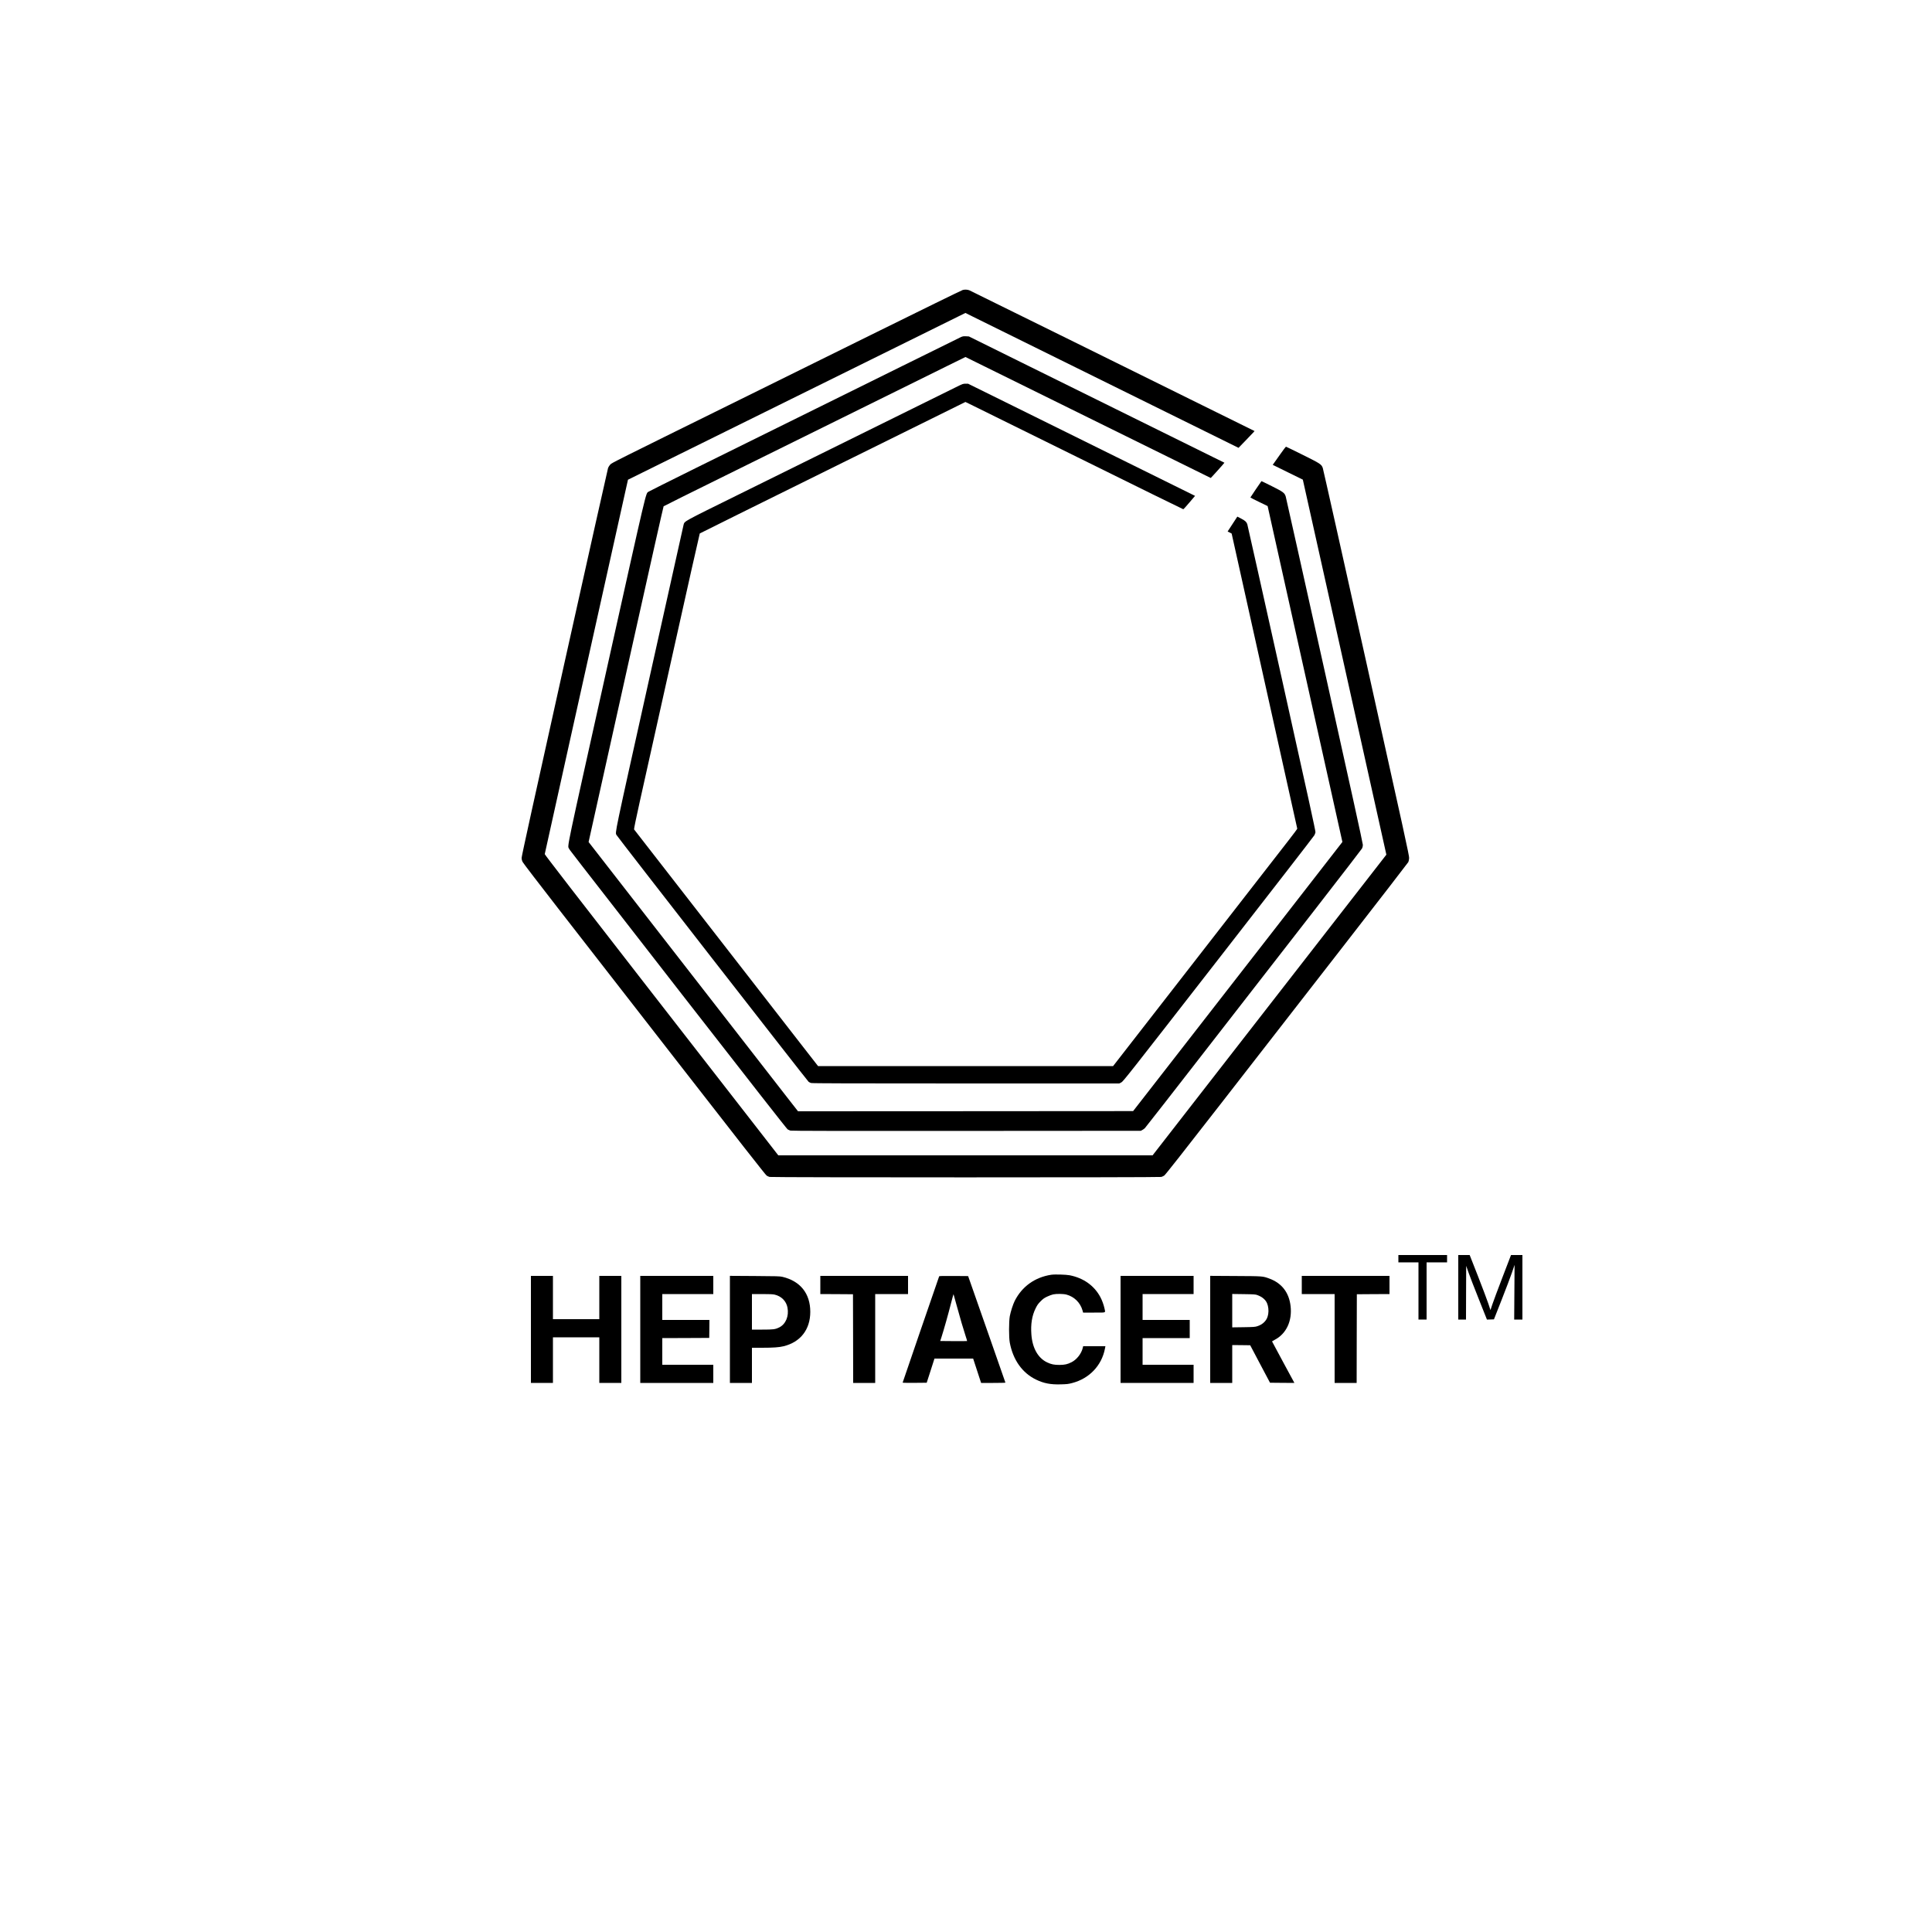
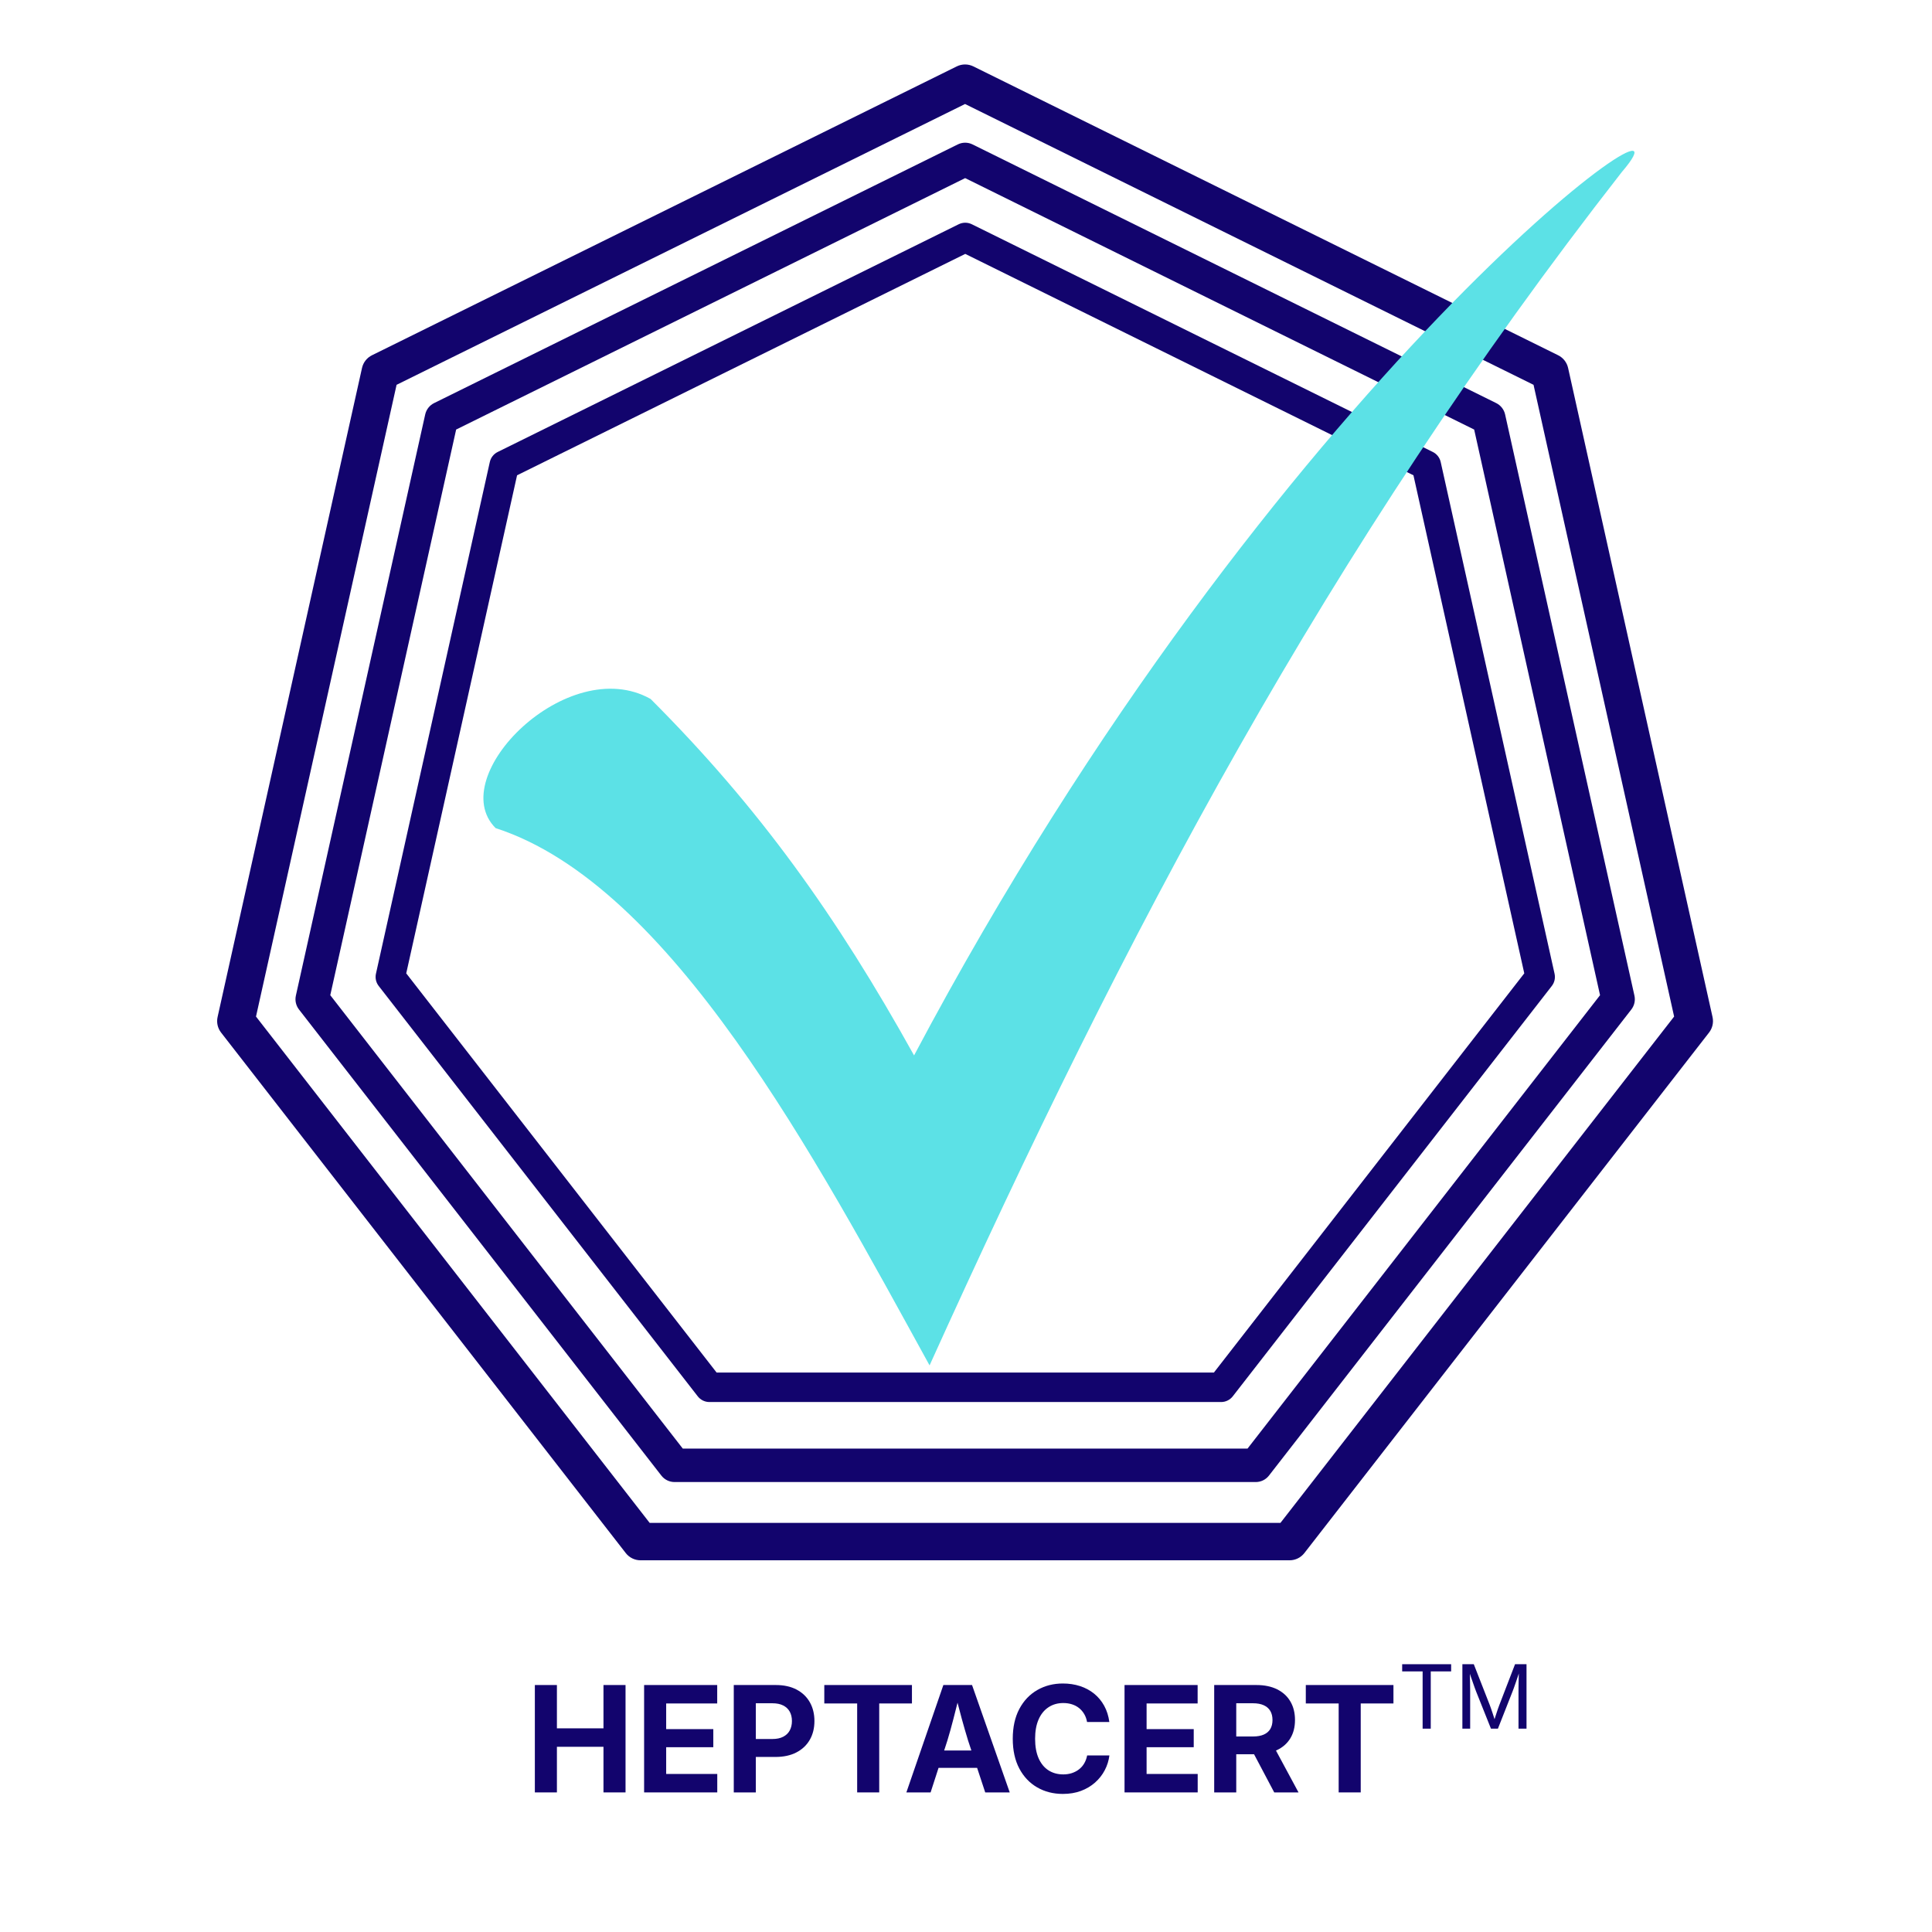
- <svg xmlns="http://www.w3.org/2000/svg" version="1.0" width="5000pt" height="5000pt" viewBox="0 0 5000 5000" preserveAspectRatio="xMidYMid meet">
-   <g transform="translate(0,5000) scale(0.1,-0.1)" fill="#000000" stroke="none">
-     <path d="M24915 42495 c-27 -7 -1089 -527 -2360 -1155 -1270 -628 -2791 -1380 -3380 -1670 -3325 -1641 -3338 -1647 -3381 -1692 -22 -24 -48 -63 -57 -88 -9 -25 -516 -2291 -1127 -5037 -785 -3530 -1110 -5009 -1110 -5051 0 -45 7 -72 28 -113 15 -30 430 -572 922 -1205 492 -632 1898 -2440 3123 -4016 1522 -1958 2240 -2874 2266 -2891 21 -14 55 -30 77 -36 55 -15 10083 -15 10138 0 22 6 56 22 77 36 27 17 489 605 1463 1857 783 1007 2191 2818 3129 4025 939 1207 1714 2211 1724 2230 10 20 19 67 21 106 3 63 -108 567 -1107 5060 -611 2745 -1118 5010 -1128 5035 -35 95 -62 112 -521 340 -233 116 -427 210 -432 210 -5 0 -68 -84 -141 -187 -73 -104 -148 -209 -167 -236 l-34 -47 388 -191 c214 -104 389 -191 391 -192 1 -2 309 -1380 683 -3062 375 -1683 861 -3866 1080 -4852 l399 -1792 -1087 -1398 c-598 -769 -1959 -2520 -3025 -3890 l-1938 -2493 -4844 0 -4843 0 -484 623 c-266 342 -1627 2091 -3023 3887 -1635 2102 -2538 3272 -2537 3285 1 15 1039 4684 2088 9395 l66 295 1927 952 c1059 524 3024 1495 4366 2158 l2440 1206 185 -92 c194 -97 2742 -1355 4645 -2294 616 -304 1371 -677 1679 -829 l559 -276 190 196 c104 107 198 205 207 217 l17 22 -1001 494 c-550 272 -2205 1089 -3676 1816 -1471 727 -2688 1326 -2705 1333 -51 19 -118 22 -170 7z" />
-     <path d="M24870 41277 c-30 -14 -734 -361 -1565 -772 -830 -411 -1823 -901 -2205 -1090 -2519 -1242 -4290 -2120 -4317 -2141 -75 -56 -15 197 -1084 -4605 -1069 -4803 -1016 -4548 -973 -4630 22 -44 -142 168 2935 -3789 1733 -2227 2700 -3463 2722 -3477 19 -12 52 -26 73 -33 29 -8 1233 -10 4554 -8 l4515 3 40 22 c22 11 52 34 67 50 14 15 236 298 493 628 257 330 559 719 673 865 2649 3405 4432 5704 4449 5739 16 30 23 62 23 100 0 38 -324 1514 -990 4506 -544 2448 -996 4474 -1005 4503 -30 97 -60 119 -358 269 -148 74 -270 133 -271 131 -31 -40 -286 -418 -286 -423 0 -3 100 -55 223 -114 l223 -108 181 -814 c100 -448 535 -2404 968 -4347 l786 -3532 -1758 -2262 c-967 -1244 -2185 -2811 -2708 -3482 l-950 -1221 -4336 -3 -4336 -2 -134 171 c-74 94 -152 195 -174 223 -22 28 -1181 1519 -2576 3313 l-2536 3262 173 778 c96 428 530 2380 965 4338 435 1958 797 3565 803 3572 6 7 754 379 1661 826 908 448 2458 1214 3445 1702 987 488 2000 988 2251 1112 l455 224 3172 -1565 c1745 -861 3174 -1566 3176 -1566 6 0 358 391 354 395 -1 1 -127 63 -278 137 -266 131 -2246 1109 -5005 2473 l-1330 658 -75 4 c-63 3 -84 0 -130 -20z" />
-     <path d="M24738 39979 c-383 -191 -4370 -2160 -5638 -2785 -1430 -706 -1380 -678 -1408 -771 -6 -21 -405 -1811 -887 -3978 -926 -4163 -888 -3981 -849 -4056 27 -53 4941 -6365 4971 -6386 15 -11 43 -25 62 -31 25 -9 1033 -12 4006 -12 l3971 0 52 26 c49 24 163 169 2514 3191 1355 1741 2473 3184 2484 3207 12 23 24 57 28 77 5 29 -191 923 -874 3992 -484 2175 -885 3968 -891 3984 -22 58 -58 91 -158 142 l-99 51 -126 -193 -125 -192 52 -26 52 -27 848 -3813 c467 -2098 849 -3819 850 -3825 1 -6 -97 -139 -219 -295 -121 -156 -1194 -1536 -2383 -3066 l-2164 -2783 -3818 0 -3818 0 -384 493 c-278 356 -4312 5547 -4378 5633 -5 6 57 308 150 725 88 393 471 2111 851 3819 380 1707 695 3109 700 3114 5 5 1554 773 3442 1706 l3433 1697 90 -43 c50 -23 1315 -648 2813 -1388 1497 -740 2728 -1346 2735 -1345 7 0 78 78 159 174 l146 172 -1746 863 c-961 475 -2283 1128 -2938 1452 l-1191 588 -66 0 c-62 0 -74 -4 -249 -91z" />
-     <path d="M36190 17425 l0 -95 260 0 260 0 0 -740 0 -740 105 0 105 0 0 740 0 740 265 0 265 0 0 95 0 95 -630 0 -630 0 0 -95z" />
-     <path d="M37740 16685 l0 -835 100 0 100 0 2 695 3 695 58 -167 c32 -93 153 -406 269 -696 l210 -528 90 3 91 3 199 505 c109 278 230 595 267 705 l68 200 -5 -708 -5 -707 107 0 106 0 0 835 0 835 -147 0 -148 0 -218 -568 c-120 -312 -239 -632 -266 -712 l-48 -145 -56 170 c-31 94 -153 414 -269 713 l-213 542 -147 0 -148 0 0 -835z" />
-     <path d="M27203 17009 c-422 -65 -755 -305 -943 -678 -45 -90 -105 -278 -127 -396 -25 -140 -25 -548 0 -682 85 -450 324 -785 682 -958 199 -96 374 -130 639 -122 159 4 195 8 296 35 440 115 760 450 845 885 l13 67 -288 0 -288 0 -11 -47 c-37 -148 -153 -296 -286 -365 -107 -55 -181 -72 -320 -72 -133 0 -208 15 -312 64 -238 111 -385 370 -411 724 -20 266 15 485 109 675 43 88 65 118 130 184 65 65 95 86 172 122 50 24 119 49 152 56 88 19 267 16 345 -5 201 -54 357 -207 415 -408 l16 -58 285 0 c324 0 293 -11 270 101 -21 98 -63 215 -108 299 -158 297 -436 495 -793 566 -95 19 -393 27 -482 13z" />
-     <path d="M13740 15595 l0 -1385 285 0 285 0 0 590 0 590 600 0 600 0 0 -590 0 -590 285 0 285 0 0 1385 0 1385 -285 0 -285 0 0 -560 0 -560 -600 0 -600 0 0 560 0 560 -285 0 -285 0 0 -1385z" />
-     <path d="M16570 15595 l0 -1385 945 0 945 0 0 235 0 235 -660 0 -660 0 0 345 0 345 608 2 607 3 3 233 2 232 -610 0 -610 0 0 335 0 335 660 0 660 0 0 235 0 235 -945 0 -945 0 0 -1385z" />
-     <path d="M18890 15596 l0 -1386 285 0 285 0 0 455 0 455 258 0 c290 0 450 11 564 40 436 108 688 434 688 890 0 473 -257 796 -722 906 -64 15 -149 18 -715 21 l-643 4 0 -1385z m1159 899 c175 -42 299 -167 331 -335 42 -222 -45 -430 -215 -514 -103 -50 -147 -56 -437 -56 l-268 0 0 460 0 460 263 0 c198 0 278 -4 326 -15z" />
-     <path d="M21230 16745 l0 -235 423 -2 422 -3 3 -1147 2 -1148 285 0 285 0 0 1150 0 1150 425 0 425 0 0 235 0 235 -1135 0 -1135 0 0 -235z" />
-     <path d="M24305 16968 c-31 -84 -945 -2745 -945 -2751 0 -4 140 -6 312 -5 l311 3 101 313 100 312 501 0 500 0 103 -315 103 -315 314 0 c173 0 315 3 315 8 0 4 -185 534 -411 1177 -226 644 -443 1262 -482 1375 l-72 205 -373 3 c-293 2 -374 0 -377 -10z m455 -759 c97 -353 165 -586 226 -772 26 -76 44 -140 42 -143 -3 -2 -160 -3 -350 -2 l-345 3 34 105 c57 176 177 601 243 863 35 136 65 246 67 244 2 -2 39 -136 83 -298z" />
-     <path d="M29000 15595 l0 -1385 945 0 945 0 0 235 0 235 -660 0 -660 0 0 345 0 345 610 0 610 0 0 235 0 235 -610 0 -610 0 0 335 0 335 660 0 660 0 0 235 0 235 -945 0 -945 0 0 -1385z" />
-     <path d="M31320 15596 l0 -1386 285 0 285 0 0 490 0 490 232 -2 233 -3 256 -485 257 -485 315 -3 316 -2 -290 536 c-159 295 -289 538 -289 539 0 2 31 20 70 41 300 157 455 488 410 874 -40 350 -229 593 -550 711 -175 63 -154 62 -872 66 l-658 4 0 -1385z m1224 886 c122 -45 208 -118 247 -210 33 -75 45 -189 31 -274 -16 -93 -40 -146 -93 -203 -51 -55 -107 -90 -192 -118 -56 -18 -92 -21 -354 -25 l-293 -4 0 432 0 432 298 -4 c276 -4 301 -6 356 -26z" />
-     <path d="M33690 16745 l0 -235 425 0 425 0 0 -1150 0 -1150 285 0 285 0 2 1148 3 1147 423 3 422 2 0 235 0 235 -1135 0 -1135 0 0 -235z" />
+ <svg xmlns="http://www.w3.org/2000/svg" width="2000" zoomAndPan="magnify" viewBox="0 0 1500 1500" height="2000" preserveAspectRatio="xMidYMid meet" version="1.0">
+   <defs>
+     <g />
+     <clipPath id="d07a39ffe3">
+       <path d="M 15.586 1 L 1177 1 L 1177 1162.52 L 15.586 1162.52 Z M 15.586 1 " clip-rule="nonzero" />
+     </clipPath>
+     <clipPath id="1ba0b8abc8">
+       <path d="M 76.41 61.141 L 1117 61.141 L 1117 1102 L 76.41 1102 Z M 76.41 61.141 " clip-rule="nonzero" />
+     </clipPath>
+     <clipPath id="7f597a3ffd">
+       <path d="M 138.613 123.344 L 1055 123.344 L 1055 1040 L 138.613 1040 Z M 138.613 123.344 " clip-rule="nonzero" />
+     </clipPath>
+     <clipPath id="0919919dad">
+       <path d="M 222 68 L 1116 68 L 1116 1011.086 L 222 1011.086 Z M 222 68 " clip-rule="nonzero" />
+     </clipPath>
+     <clipPath id="510899e2ed">
+       <rect x="0" width="1192" y="0" height="1163" />
+     </clipPath>
+   </defs>
+   <g transform="matrix(1, 0, 0, 1, 153, 49)">
+     <g clip-path="url(#510899e2ed)">
+       <g clip-path="url(#d07a39ffe3)">
+         <path fill="#12046d" d="M 1176.605 740.613 L 1064.469 236.676 C 1063.512 232.387 1060.668 228.758 1056.727 226.816 L 602.699 2.543 C 598.645 0.547 593.895 0.547 589.84 2.543 L 135.812 226.816 C 131.871 228.758 129.027 232.387 128.07 236.676 L 15.934 740.613 C 14.992 744.84 15.984 749.262 18.641 752.68 L 332.844 1156.805 C 335.594 1160.34 339.824 1162.41 344.305 1162.41 L 848.234 1162.41 C 852.715 1162.41 856.945 1160.34 859.699 1156.805 L 1173.898 752.68 C 1176.559 749.262 1177.551 744.84 1176.605 740.613 Z M 841.133 1133.375 L 351.406 1133.375 L 45.754 740.25 L 154.902 249.77 L 596.27 31.75 L 1037.637 249.77 L 1146.785 740.25 Z M 841.133 1133.375 " fill-opacity="1" fill-rule="nonzero" />
+       </g>
+       <g clip-path="url(#1ba0b8abc8)">
+         <path fill="#12046d" d="M 1115.969 723.992 L 1015.562 272.773 C 1014.707 268.934 1012.16 265.684 1008.633 263.945 L 602.102 63.137 C 598.473 61.344 594.219 61.344 590.59 63.137 L 184.059 263.945 C 180.531 265.684 177.984 268.934 177.129 272.773 L 76.719 723.992 C 75.875 727.773 76.766 731.734 79.145 734.793 L 360.477 1096.641 C 362.938 1099.809 366.727 1101.66 370.738 1101.66 L 821.953 1101.66 C 825.961 1101.66 829.75 1099.809 832.215 1096.641 L 1113.547 734.793 C 1115.926 731.734 1116.816 727.773 1115.969 723.992 Z M 815.594 1075.664 L 377.098 1075.664 L 103.422 723.668 L 201.152 284.496 L 596.344 89.285 L 991.539 284.496 L 1089.27 723.668 Z M 815.594 1075.664 " fill-opacity="1" fill-rule="nonzero" />
+       </g>
+       <g clip-path="url(#7f597a3ffd)">
+         <path fill="#12046d" d="M 1053.957 706.992 L 965.547 309.688 C 964.793 306.309 962.551 303.445 959.445 301.914 L 601.492 125.102 C 598.293 123.527 594.551 123.527 591.355 125.102 L 233.402 301.914 C 230.293 303.445 228.051 306.309 227.297 309.688 L 138.887 706.992 C 138.145 710.32 138.926 713.809 141.023 716.504 L 388.738 1035.113 C 390.906 1037.902 394.242 1039.535 397.773 1039.535 L 795.07 1039.535 C 798.602 1039.535 801.938 1037.902 804.105 1035.113 L 1051.82 716.504 C 1053.918 713.809 1054.699 710.32 1053.957 706.992 Z M 789.473 1016.645 L 403.375 1016.645 L 162.398 706.707 L 248.449 320.012 L 596.422 148.125 L 944.395 320.012 L 1030.445 706.707 Z M 789.473 1016.645 " fill-opacity="1" fill-rule="nonzero" />
+       </g>
+       <g clip-path="url(#0919919dad)">
+         <path fill="#5ce1e6" d="M 352.121 493.668 C 436.352 577.898 496.516 662.129 556.68 770.426 C 837.449 240.977 1178.383 0.316 1106.188 84.547 C 877.559 377.348 721.129 674.164 568.715 1011.086 C 480.473 850.648 368.164 638.062 231.789 593.941 C 191.68 553.832 287.945 457.57 352.121 493.668 Z M 352.121 493.668 " fill-opacity="1" fill-rule="nonzero" />
+       </g>
+     </g>
+   </g>
+   <g fill="#12046d" fill-opacity="1">
+     <g transform="translate(408.0399, 1391.625)">
+       <g>
+         <path d="M 7.219 0 L 7.219 -83.375 L 24.344 -83.375 L 24.344 -49.75 L 60.5 -49.75 L 60.5 -83.375 L 77.625 -83.375 L 77.625 0 L 60.5 0 L 60.5 -35.422 L 24.344 -35.422 L 24.344 0 Z M 7.219 0 " />
+       </g>
+     </g>
+   </g>
+   <g fill="#12046d" fill-opacity="1">
+     <g transform="translate(492.869, 1391.625)">
+       <g>
+         <path d="M 7.219 0 L 7.219 -83.375 L 63.969 -83.375 L 63.969 -69.062 L 24.344 -69.062 L 24.344 -49.141 L 60.938 -49.141 L 60.938 -35.094 L 24.344 -35.094 L 24.344 -14.328 L 64.016 -14.328 L 64.016 0 Z M 7.219 0 " />
+       </g>
+     </g>
+   </g>
+   <g fill="#12046d" fill-opacity="1">
+     <g transform="translate(562.4781, 1391.625)">
+       <g>
+         <path d="M 7.219 0 L 7.219 -83.375 L 39.844 -83.375 C 46.145 -83.375 51.535 -82.191 56.016 -79.828 C 60.492 -77.461 63.914 -74.18 66.281 -69.984 C 68.656 -65.785 69.844 -60.926 69.844 -55.406 C 69.844 -49.883 68.641 -45.031 66.234 -40.844 C 63.828 -36.664 60.363 -33.398 55.844 -31.047 C 51.332 -28.703 45.891 -27.531 39.516 -27.531 L 18.078 -27.531 L 18.078 -41.469 L 37.219 -41.469 C 40.57 -41.469 43.375 -42.055 45.625 -43.234 C 47.883 -44.41 49.57 -46.039 50.688 -48.125 C 51.812 -50.219 52.375 -52.645 52.375 -55.406 C 52.375 -58.195 51.812 -60.617 50.688 -62.672 C 49.57 -64.723 47.883 -66.328 45.625 -67.484 C 43.375 -68.641 40.551 -69.219 37.156 -69.219 L 24.344 -69.219 L 24.344 0 Z M 7.219 0 " />
+       </g>
+     </g>
+   </g>
+   <g fill="#12046d" fill-opacity="1">
+     <g transform="translate(636.172, 1391.625)">
+       <g>
+         <path d="M 3.812 -69.062 L 3.812 -83.375 L 71.859 -83.375 L 71.859 -69.062 L 46.453 -69.062 L 46.453 0 L 29.328 0 L 29.328 -69.062 Z M 3.812 -69.062 " />
+       </g>
+     </g>
+   </g>
+   <g fill="#12046d" fill-opacity="1">
+     <g transform="translate(701.4716, 1391.625)">
+       <g>
+         <path d="M 2.234 0 L 30.953 -83.375 L 53.219 -83.375 L 82.484 0 L 63.453 0 L 50.141 -40.297 C 48.535 -45.516 46.898 -51.156 45.234 -57.219 C 43.578 -63.281 41.816 -69.953 39.953 -77.234 L 43.875 -77.234 C 42.039 -69.953 40.344 -63.258 38.781 -57.156 C 37.219 -51.062 35.648 -45.441 34.078 -40.297 L 21.047 0 Z M 20.203 -19.078 L 20.203 -32.562 L 64.531 -32.562 L 64.531 -19.078 Z M 20.203 -19.078 " />
+       </g>
+     </g>
+   </g>
+   <g fill="#12046d" fill-opacity="1">
+     <g transform="translate(781.4322, 1391.625)">
+       <g>
+         <path d="M 43.766 1.172 C 36.336 1.172 29.688 -0.523 23.812 -3.922 C 17.938 -7.316 13.312 -12.203 9.938 -18.578 C 6.562 -24.961 4.875 -32.648 4.875 -41.641 C 4.875 -50.66 6.566 -58.367 9.953 -64.766 C 13.348 -71.172 17.992 -76.07 23.891 -79.469 C 29.785 -82.863 36.41 -84.562 43.766 -84.562 C 48.535 -84.562 52.984 -83.891 57.109 -82.547 C 61.234 -81.203 64.879 -79.242 68.047 -76.672 C 71.223 -74.098 73.828 -70.961 75.859 -67.266 C 77.891 -63.566 79.223 -59.367 79.859 -54.672 L 62.562 -54.672 C 62.156 -56.984 61.41 -59.051 60.328 -60.875 C 59.242 -62.707 57.898 -64.258 56.297 -65.531 C 54.691 -66.801 52.863 -67.758 50.812 -68.406 C 48.758 -69.062 46.52 -69.391 44.094 -69.391 C 39.695 -69.391 35.848 -68.285 32.547 -66.078 C 29.242 -63.879 26.695 -60.719 24.906 -56.594 C 23.113 -52.477 22.219 -47.492 22.219 -41.641 C 22.219 -35.703 23.117 -30.672 24.922 -26.547 C 26.734 -22.43 29.281 -19.305 32.562 -17.172 C 35.852 -15.047 39.695 -13.984 44.094 -13.984 C 46.477 -13.984 48.695 -14.316 50.75 -14.984 C 52.801 -15.66 54.641 -16.625 56.266 -17.875 C 57.891 -19.125 59.242 -20.66 60.328 -22.484 C 61.41 -24.316 62.176 -26.391 62.625 -28.703 L 79.906 -28.703 C 79.383 -24.641 78.18 -20.816 76.297 -17.234 C 74.422 -13.648 71.922 -10.469 68.797 -7.688 C 65.68 -4.914 62.023 -2.742 57.828 -1.172 C 53.641 0.391 48.953 1.172 43.766 1.172 Z M 43.766 1.172 " />
+       </g>
+     </g>
+   </g>
+   <g fill="#12046d" fill-opacity="1">
+     <g transform="translate(865.8696, 1391.625)">
+       <g>
+         <path d="M 7.219 0 L 7.219 -83.375 L 63.969 -83.375 L 63.969 -69.062 L 24.344 -69.062 L 24.344 -49.141 L 60.938 -49.141 L 60.938 -35.094 L 24.344 -35.094 L 24.344 -14.328 L 64.016 -14.328 L 64.016 0 Z M 7.219 0 " />
+       </g>
+     </g>
+   </g>
+   <g fill="#12046d" fill-opacity="1">
+     <g transform="translate(935.4787, 1391.625)">
+       <g>
+         <path d="M 7.219 0 L 7.219 -83.375 L 39.953 -83.375 C 46.266 -83.375 51.656 -82.254 56.125 -80.016 C 60.602 -77.785 64.023 -74.633 66.391 -70.562 C 68.766 -66.5 69.953 -61.707 69.953 -56.188 C 69.953 -50.695 68.738 -45.957 66.312 -41.969 C 63.883 -37.977 60.395 -34.922 55.844 -32.797 C 51.289 -30.672 45.805 -29.609 39.391 -29.609 L 17.406 -29.609 L 17.406 -43.422 L 37.328 -43.422 C 40.68 -43.422 43.477 -43.914 45.719 -44.906 C 47.957 -45.895 49.645 -47.336 50.781 -49.234 C 51.914 -51.141 52.484 -53.457 52.484 -56.188 C 52.484 -58.977 51.914 -61.332 50.781 -63.25 C 49.645 -65.176 47.957 -66.648 45.719 -67.672 C 43.477 -68.703 40.66 -69.219 37.266 -69.219 L 24.344 -69.219 L 24.344 0 Z M 53.828 0 L 33.797 -37.891 L 52.266 -37.891 L 72.688 0 Z M 53.828 0 " />
+       </g>
+     </g>
+   </g>
+   <g fill="#12046d" fill-opacity="1">
+     <g transform="translate(1010.012, 1391.625)">
+       <g>
+         <path d="M 3.812 -69.062 L 3.812 -83.375 L 71.859 -83.375 L 71.859 -69.062 L 46.453 -69.062 L 46.453 0 L 29.328 0 L 29.328 -69.062 Z M 3.812 -69.062 " />
+       </g>
+     </g>
+   </g>
+   <g fill="#12046d" fill-opacity="1">
+     <g transform="translate(1085.723, 1342.125)">
+       <g>
+         <path d="M 2.922 -44.453 L 2.922 -50.031 L 40.938 -50.031 L 40.938 -44.453 L 25.109 -44.453 L 25.109 0 L 18.797 0 L 18.797 -44.453 Z M 2.922 -44.453 " />
+       </g>
+     </g>
+   </g>
+   <g fill="#12046d" fill-opacity="1">
+     <g transform="translate(1129.575, 1342.125)">
+       <g>
+         <path d="M 5.812 0 L 5.812 -50.031 L 14.672 -50.031 L 27.094 -18.297 C 27.383 -17.555 27.711 -16.641 28.078 -15.547 C 28.453 -14.453 28.852 -13.273 29.281 -12.016 C 29.707 -10.766 30.109 -9.523 30.484 -8.297 C 30.867 -7.066 31.195 -5.945 31.469 -4.938 L 30.047 -4.938 C 30.336 -5.895 30.672 -6.977 31.047 -8.188 C 31.43 -9.395 31.832 -10.629 32.25 -11.891 C 32.664 -13.16 33.066 -14.359 33.453 -15.484 C 33.848 -16.617 34.191 -17.555 34.484 -18.297 L 46.703 -50.031 L 55.609 -50.031 L 55.609 0 L 49.391 0 L 49.391 -28.672 C 49.391 -29.703 49.395 -30.867 49.406 -32.172 C 49.414 -33.484 49.438 -34.844 49.469 -36.25 C 49.508 -37.664 49.547 -39.109 49.578 -40.578 C 49.609 -42.047 49.633 -43.461 49.656 -44.828 L 50.266 -44.828 C 49.797 -43.285 49.289 -41.727 48.75 -40.156 C 48.219 -38.594 47.703 -37.082 47.203 -35.625 C 46.711 -34.164 46.25 -32.844 45.812 -31.656 C 45.375 -30.477 45 -29.484 44.688 -28.672 L 33.406 0 L 28 0 L 16.547 -28.672 C 16.234 -29.453 15.867 -30.426 15.453 -31.594 C 15.047 -32.758 14.586 -34.055 14.078 -35.484 C 13.578 -36.922 13.051 -38.43 12.5 -40.016 C 11.957 -41.609 11.406 -43.211 10.844 -44.828 L 11.547 -44.828 C 11.598 -43.566 11.641 -42.227 11.672 -40.812 C 11.703 -39.395 11.727 -37.961 11.75 -36.516 C 11.77 -35.066 11.789 -33.672 11.812 -32.328 C 11.844 -30.984 11.859 -29.766 11.859 -28.672 L 11.859 0 Z M 5.812 0 " />
+       </g>
+     </g>
  </g>
</svg>
